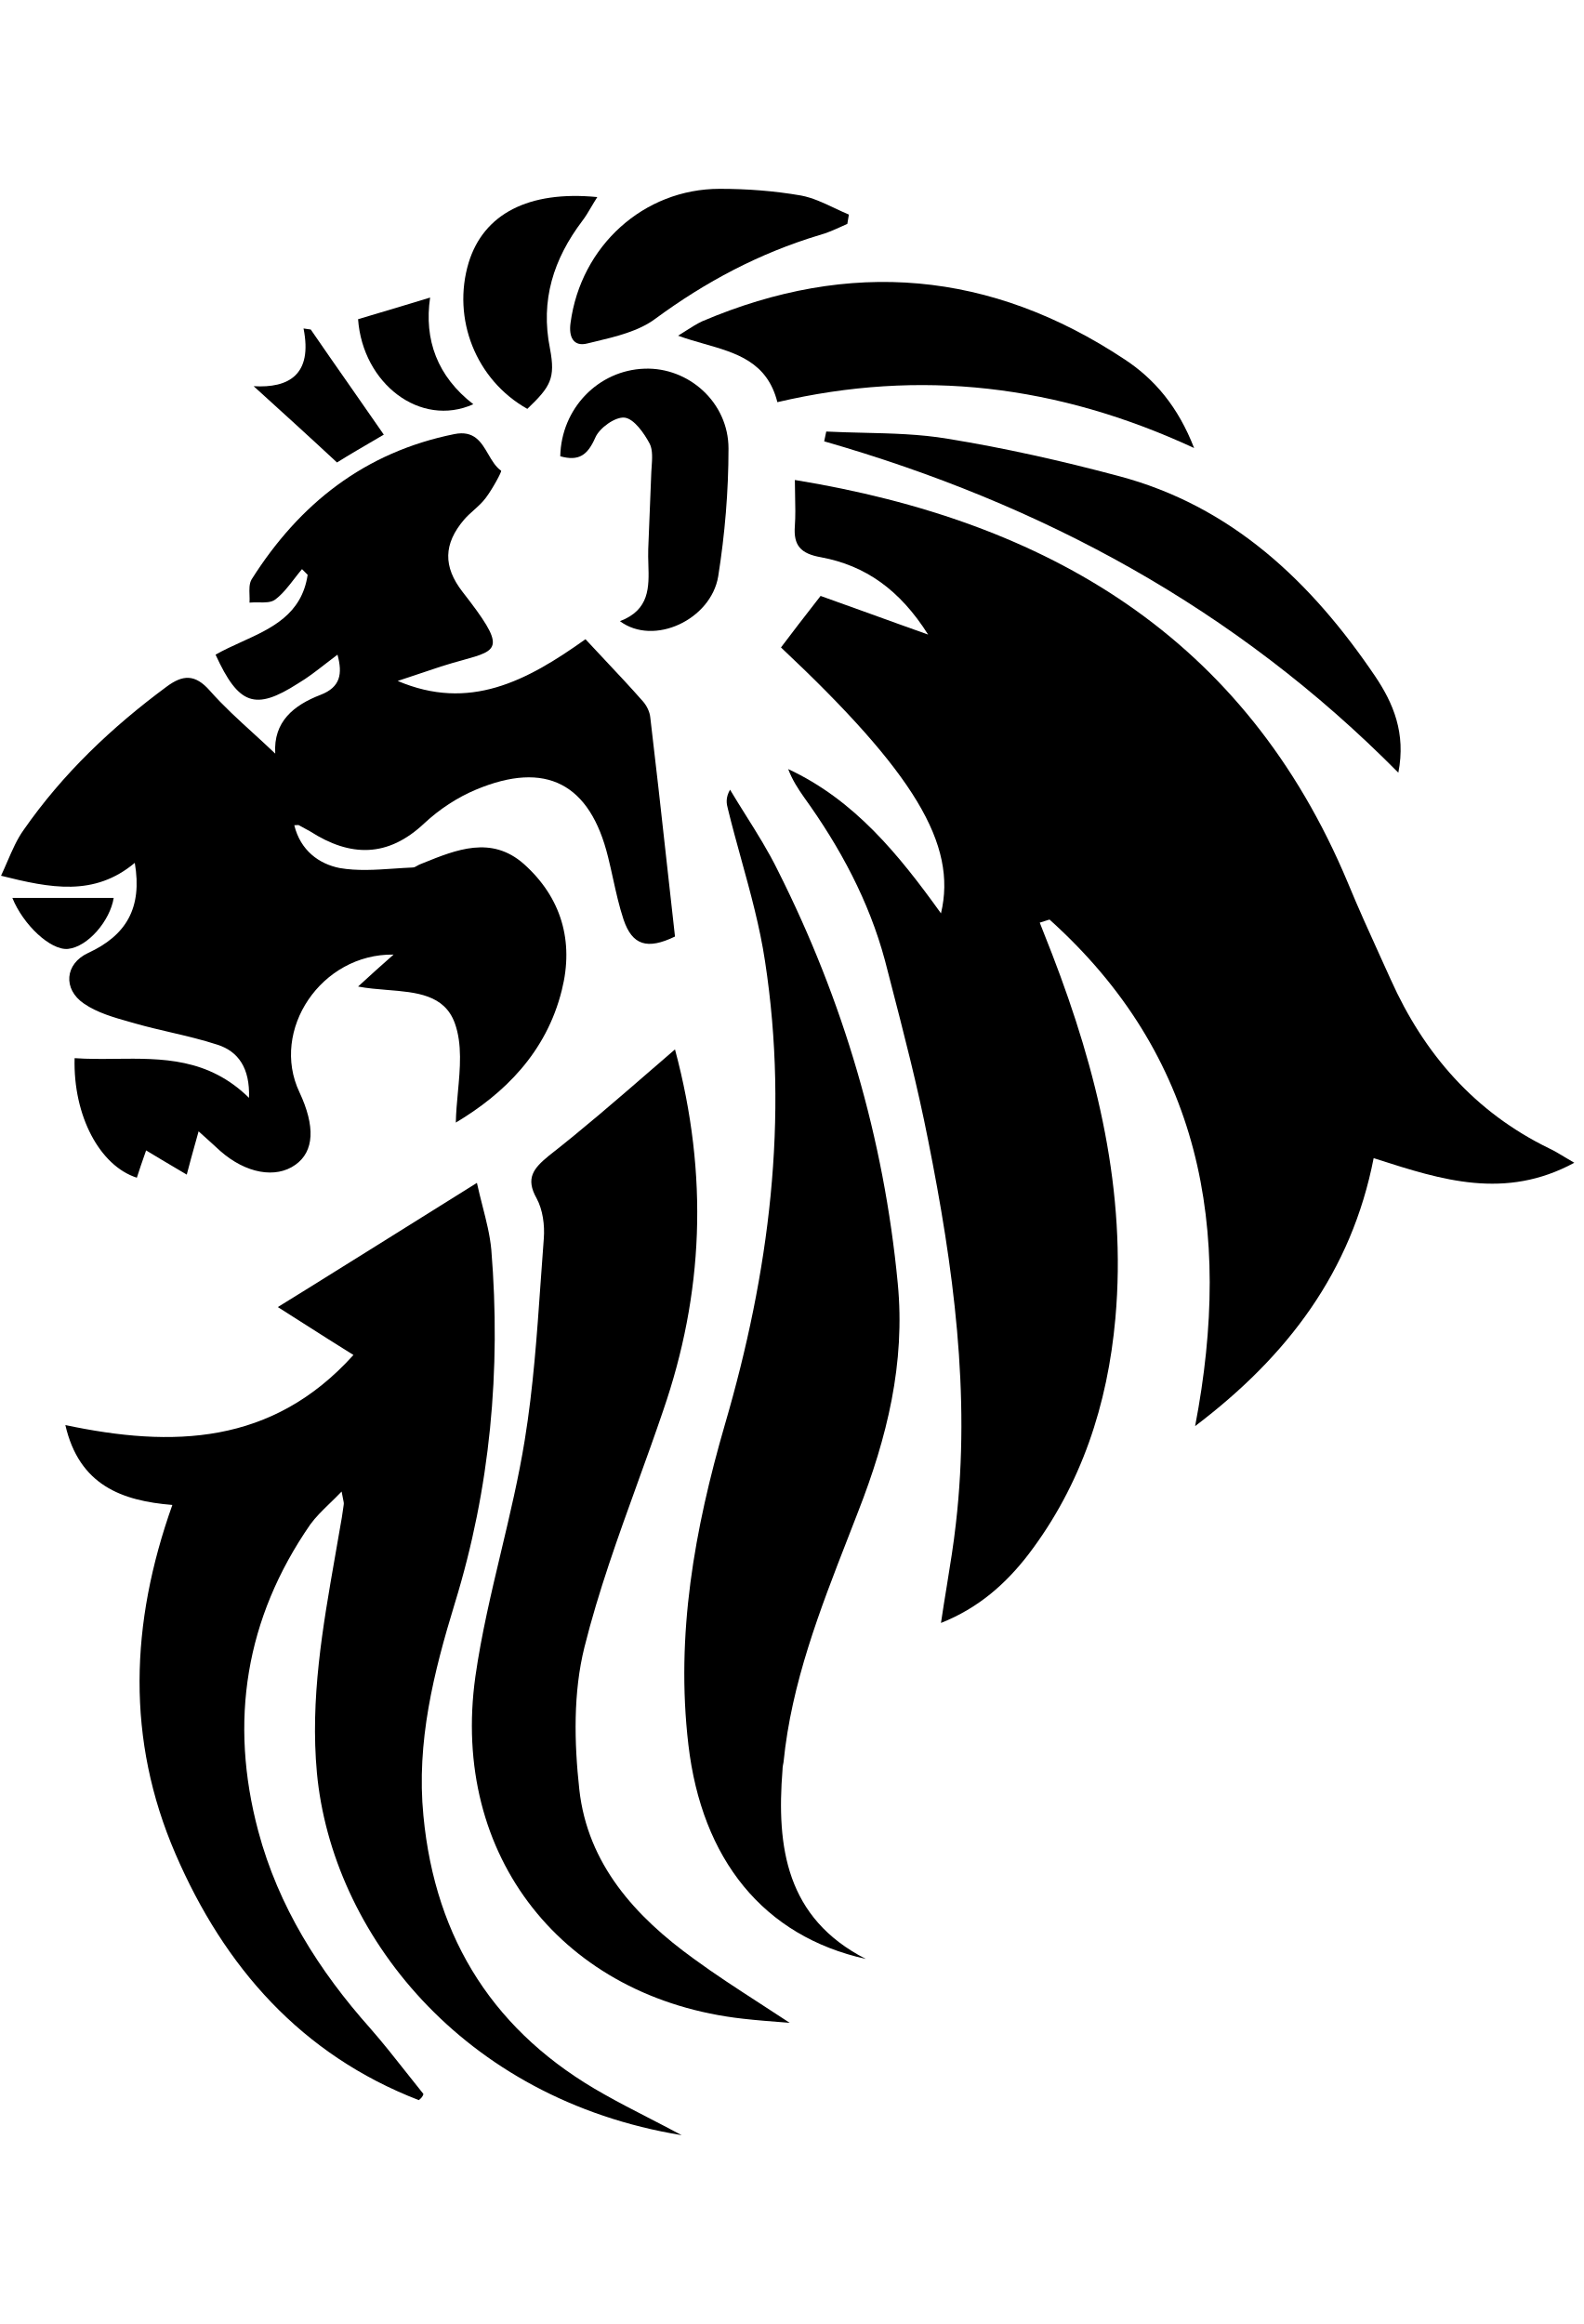
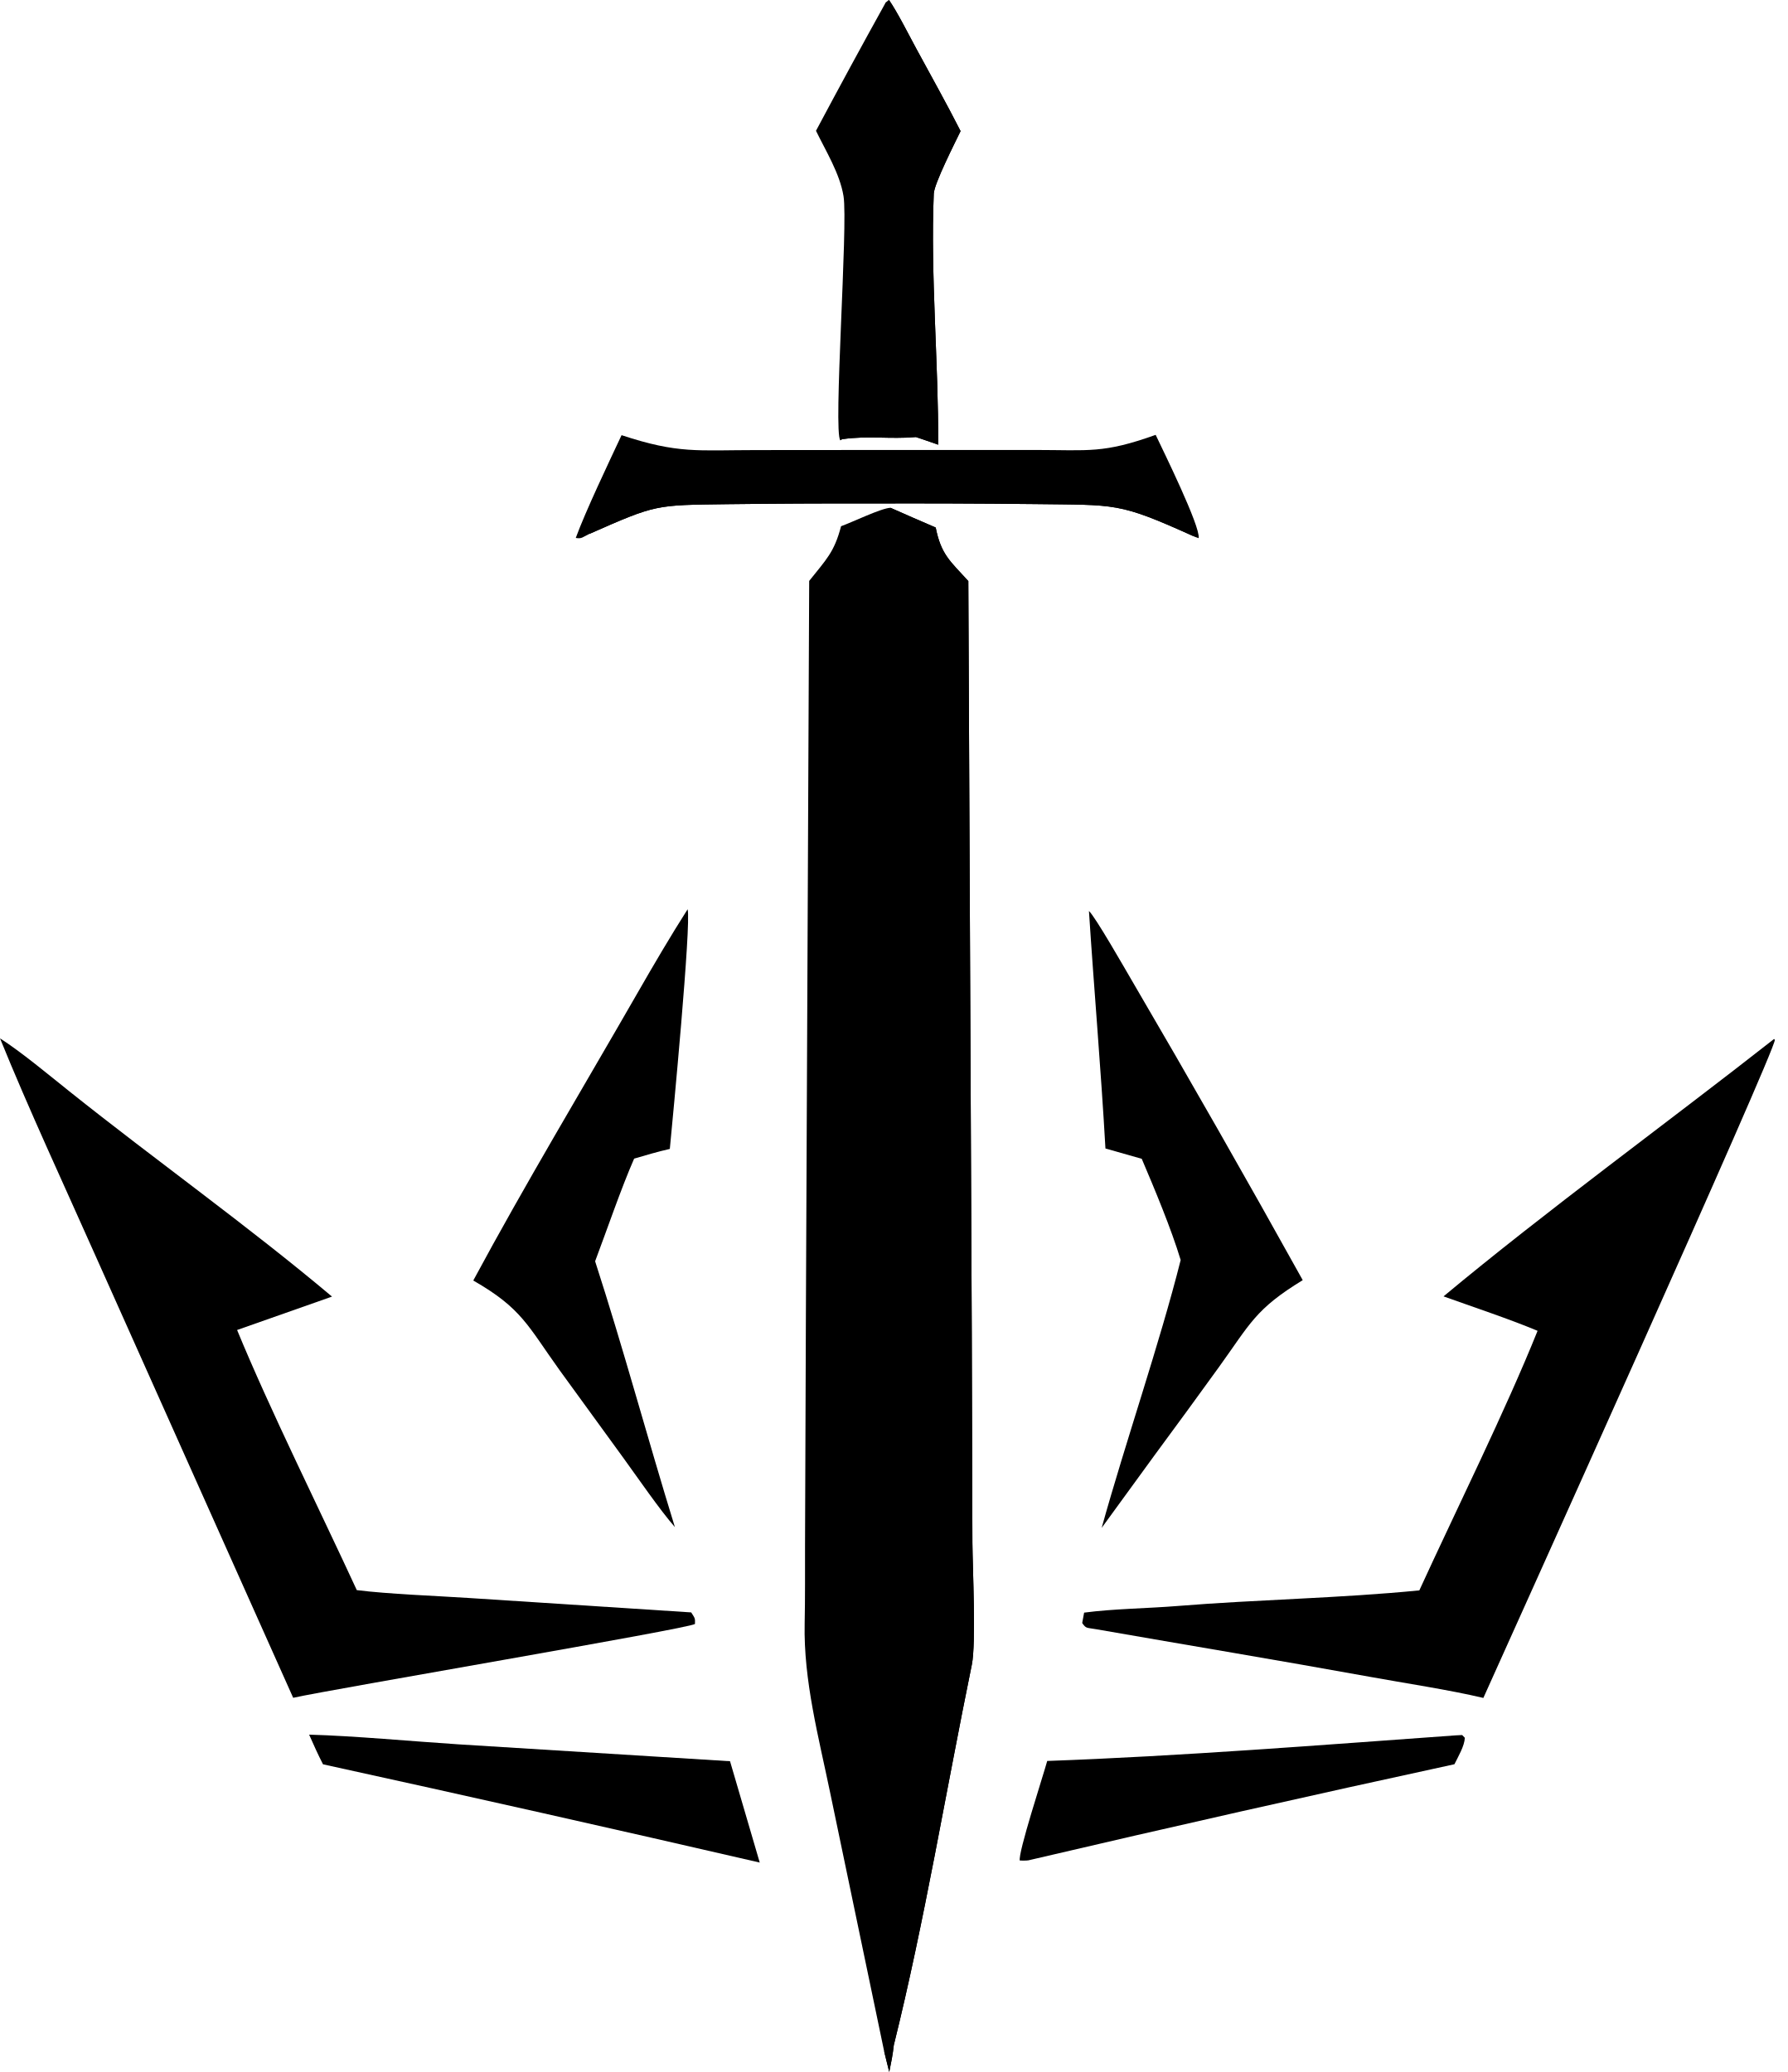
- <svg xmlns="http://www.w3.org/2000/svg" width="109" height="160" viewBox="0 0 109 160" fill="none">
-   <path d="M57.988 15.571C58.105 15.518 58.221 15.464 58.338 15.412L58.444 14.774C58.118 14.637 57.795 14.484 57.472 14.332C56.709 13.971 55.947 13.611 55.15 13.461C53.308 13.142 51.431 13 49.554 13C44.312 13 39.99 16.938 39.282 22.224C39.14 23.218 39.494 23.892 40.451 23.643C40.619 23.602 40.79 23.561 40.962 23.52C42.42 23.171 43.986 22.797 45.126 21.94C48.597 19.386 52.281 17.435 56.39 16.193C56.94 16.048 57.466 15.808 57.988 15.571Z" fill="black" />
-   <path d="M53.521 27.688C63.368 25.382 72.79 26.482 82.212 30.845C81.114 28.007 79.484 26.091 77.43 24.743C68.221 18.641 58.515 17.79 48.349 22.118C47.977 22.292 47.621 22.519 47.222 22.773L47.221 22.774C47.051 22.882 46.874 22.995 46.685 23.111C47.272 23.327 47.874 23.499 48.468 23.669C50.706 24.308 52.821 24.912 53.521 27.688Z" fill="black" />
-   <path d="M56.886 29.71C57.737 29.753 58.591 29.773 59.445 29.794C61.398 29.84 63.347 29.886 65.245 30.207C69.177 30.845 73.109 31.732 76.969 32.761C84.797 34.819 90.288 40.07 94.68 46.562C95.92 48.407 96.805 50.465 96.274 53.197C85.045 41.843 71.692 34.677 56.744 30.384C56.762 30.278 56.788 30.162 56.815 30.047C56.842 29.932 56.868 29.817 56.886 29.71Z" fill="black" />
-   <path d="M27.38 46.881C32.304 48.975 36.236 46.917 40.309 44.008C40.749 44.483 41.188 44.95 41.625 45.415C42.527 46.374 43.417 47.321 44.276 48.3C44.524 48.584 44.737 49.01 44.772 49.4C45.159 52.639 45.517 55.878 45.874 59.107L45.874 59.111C46.072 60.904 46.27 62.693 46.472 64.478C44.559 65.401 43.532 65.082 42.93 63.308C42.627 62.395 42.415 61.437 42.205 60.483C42.096 59.99 41.988 59.498 41.867 59.015C40.628 53.941 37.582 52.345 32.764 54.367C31.489 54.899 30.25 55.715 29.222 56.673C26.707 59.05 24.122 59.015 21.359 57.241C21.235 57.17 21.102 57.099 20.969 57.028C20.837 56.957 20.704 56.886 20.58 56.815C20.559 56.795 20.527 56.798 20.462 56.804C20.415 56.809 20.351 56.815 20.261 56.815C20.686 58.554 21.961 59.476 23.378 59.76C24.597 59.972 25.856 59.887 27.125 59.8C27.552 59.771 27.98 59.742 28.408 59.724C28.521 59.724 28.62 59.666 28.722 59.606C28.78 59.572 28.84 59.537 28.904 59.512L29.127 59.421C31.432 58.488 33.828 57.517 36.059 59.476C38.644 61.782 39.53 64.798 38.68 68.168C37.617 72.461 34.712 75.299 31.383 77.286C31.394 76.615 31.459 75.916 31.524 75.21C31.677 73.563 31.833 71.879 31.312 70.439C30.596 68.473 28.669 68.317 26.661 68.155C25.987 68.1 25.303 68.045 24.653 67.92C25.503 67.139 26.247 66.465 27.097 65.72C22.103 65.649 18.596 70.935 20.615 75.193C21.713 77.534 21.642 79.273 20.332 80.195C18.986 81.153 16.931 80.798 15.16 79.237C14.735 78.847 14.31 78.457 13.673 77.889C13.589 78.191 13.509 78.478 13.431 78.76L13.43 78.761C13.24 79.44 13.058 80.093 12.858 80.869C12.605 80.719 12.361 80.575 12.118 80.431C11.443 80.032 10.79 79.646 10.06 79.202L10.007 79.354C9.781 79.998 9.586 80.555 9.422 81.082C6.872 80.266 5.03 76.825 5.136 72.851C6.078 72.917 7.031 72.907 7.985 72.896C11.157 72.862 14.339 72.828 17.144 75.583C17.215 73.525 16.4 72.39 14.983 71.929C13.922 71.582 12.838 71.328 11.751 71.074C10.95 70.888 10.147 70.7 9.351 70.474C9.221 70.437 9.089 70.4 8.957 70.363C7.838 70.048 6.693 69.725 5.774 69.091C4.322 68.097 4.463 66.359 6.057 65.614C8.678 64.407 9.812 62.527 9.28 59.405C6.482 61.747 3.471 61.144 0.071 60.292C0.223 59.968 0.362 59.645 0.5 59.327C0.845 58.53 1.174 57.769 1.63 57.135C4.322 53.267 7.686 50.074 11.476 47.272C12.575 46.456 13.425 46.385 14.452 47.556C15.363 48.588 16.387 49.523 17.438 50.481C17.939 50.939 18.447 51.402 18.95 51.884C18.809 49.684 20.226 48.549 22.067 47.839C23.449 47.307 23.59 46.385 23.236 45.072C22.945 45.288 22.668 45.504 22.395 45.715C21.771 46.2 21.174 46.664 20.509 47.059C17.569 48.939 16.435 48.549 14.841 45.072C15.409 44.747 16.022 44.469 16.635 44.19C18.699 43.251 20.772 42.308 21.182 39.573L20.792 39.183C20.612 39.395 20.439 39.619 20.265 39.844C19.857 40.372 19.447 40.903 18.95 41.276C18.667 41.489 18.242 41.481 17.812 41.473C17.597 41.469 17.38 41.465 17.179 41.489C17.19 41.323 17.184 41.146 17.178 40.969C17.164 40.579 17.15 40.185 17.321 39.892C20.615 34.677 25.113 31.129 31.277 29.887C32.648 29.608 33.135 30.443 33.617 31.271C33.87 31.706 34.122 32.138 34.5 32.406C34.571 32.442 33.898 33.684 33.437 34.287C33.201 34.602 32.91 34.863 32.62 35.123C32.387 35.332 32.154 35.54 31.95 35.777C30.533 37.444 30.497 39.005 31.843 40.744C34.863 44.614 34.382 44.748 31.849 45.45C31.41 45.571 30.91 45.71 30.356 45.888C29.86 46.048 29.364 46.216 28.868 46.385C28.372 46.553 27.876 46.722 27.38 46.881Z" fill="black" />
-   <path d="M94.574 79.734C93.05 87.539 88.658 93.357 82.283 98.182C84.904 84.523 82.672 72.674 72.258 63.308C72.152 63.343 72.037 63.379 71.922 63.414C71.807 63.45 71.692 63.485 71.585 63.52C71.727 63.875 71.869 64.239 72.01 64.602L72.011 64.604C72.153 64.967 72.294 65.33 72.436 65.685C75.553 73.774 77.572 82.04 76.792 90.767C76.261 96.692 74.455 102.227 70.806 107.016C69.248 109.039 67.371 110.706 64.785 111.735C64.914 110.852 65.053 109.998 65.19 109.161C65.426 107.708 65.655 106.305 65.812 104.888C66.839 95.983 65.635 87.184 63.899 78.492C63.173 74.79 62.22 71.115 61.269 67.444L61.267 67.438L61.266 67.432C61.152 66.991 61.038 66.551 60.924 66.11C59.826 62.03 57.842 58.341 55.363 54.899C54.938 54.296 54.548 53.693 54.265 52.948C58.834 55.077 61.88 58.837 64.785 62.882C65.918 58.128 62.943 53.196 53.769 44.575C54.533 43.555 55.326 42.534 56.199 41.411L56.496 41.028C57.615 41.424 58.733 41.829 59.909 42.254C61.153 42.704 62.46 43.178 63.899 43.688C61.951 40.602 59.578 38.934 56.532 38.367C55.115 38.118 54.619 37.551 54.725 36.203C54.772 35.518 54.757 34.818 54.741 34.112C54.733 33.757 54.725 33.401 54.725 33.045C72.117 35.883 85.718 43.83 92.803 60.789C93.517 62.522 94.295 64.234 95.071 65.941C95.295 66.435 95.52 66.929 95.743 67.423C98.045 72.567 101.551 76.576 106.652 79.06C106.991 79.218 107.301 79.405 107.674 79.63C107.886 79.758 108.118 79.899 108.388 80.053C103.613 82.636 99.25 81.235 94.793 79.804L94.574 79.734Z" fill="black" />
-   <path d="M12.079 127.629C15.444 135.434 20.757 141.465 28.833 144.587C28.974 144.481 29.116 144.339 29.151 144.162C28.761 143.678 28.374 143.187 27.985 142.695C27.177 141.67 26.364 140.639 25.503 139.656C21.961 135.683 19.163 131.248 17.781 126.068C15.762 118.511 16.896 111.416 21.359 104.959C21.733 104.444 22.183 104.007 22.69 103.514C22.952 103.26 23.23 102.99 23.52 102.688C23.557 102.903 23.591 103.059 23.616 103.18C23.663 103.397 23.684 103.496 23.661 103.611L23.635 103.797C23.572 104.239 23.506 104.706 23.413 105.172C23.304 105.814 23.191 106.455 23.079 107.096C22.212 112.048 21.349 116.97 21.819 122.059C22.847 133.022 31.773 144.517 46.933 147C46.105 146.556 45.326 146.155 44.581 145.771C43.542 145.236 42.569 144.735 41.62 144.197C34.11 140.011 29.966 133.589 29.151 125.004C28.656 119.93 29.86 115.141 31.312 110.387C33.756 102.44 34.5 94.315 33.827 86.049C33.733 85.033 33.481 84.049 33.219 83.023C33.088 82.508 32.954 81.982 32.835 81.437C32.446 81.685 19.163 89.987 19.127 89.987C19.704 90.353 20.277 90.718 20.85 91.084L20.852 91.085L20.855 91.087C22.004 91.82 23.154 92.553 24.334 93.286C18.738 99.495 11.866 99.672 4.499 98.111C5.455 102.262 8.395 103.327 11.866 103.611C8.962 111.77 8.678 119.753 12.079 127.629Z" fill="black" />
-   <path d="M59.613 134.867C52.565 133.306 48.314 128.019 47.393 120.108C46.508 112.551 47.818 105.278 49.908 98.076C52.954 87.646 54.336 77.038 52.671 66.181C52.315 63.805 51.673 61.476 51.032 59.152C50.716 58.007 50.401 56.863 50.121 55.715C50.014 55.325 49.943 54.935 50.262 54.367C50.614 54.959 50.981 55.543 51.348 56.128C52.126 57.368 52.907 58.611 53.556 59.937C58.055 68.878 60.853 78.35 61.809 88.355C62.341 93.854 61.066 98.999 59.082 104.072C58.859 104.651 58.633 105.23 58.408 105.809C56.45 110.834 54.486 115.874 53.946 121.314C53.911 121.491 53.875 121.669 53.875 121.846C53.45 127.168 54.123 132.064 59.613 134.867Z" fill="black" />
-   <path d="M45.657 97.118C48.42 89.1 48.81 80.976 46.472 72.248C45.91 72.733 45.356 73.212 44.81 73.685C42.4 75.772 40.127 77.741 37.759 79.592C36.731 80.444 36.165 81.118 36.944 82.501C37.369 83.282 37.511 84.346 37.44 85.269C37.364 86.255 37.295 87.245 37.225 88.237C36.97 91.88 36.714 95.543 36.129 99.14C35.712 101.716 35.106 104.268 34.5 106.818C33.82 109.678 33.141 112.537 32.729 115.425C30.993 127.806 38.786 137.598 51.148 138.982C52.069 139.088 52.99 139.159 54.371 139.266C53.683 138.813 53.023 138.385 52.385 137.972C50.724 136.895 49.216 135.918 47.783 134.867C43.745 131.957 40.451 128.339 39.884 123.194C39.53 119.966 39.459 116.525 40.238 113.402C41.197 109.56 42.549 105.82 43.902 102.076C44.498 100.428 45.094 98.778 45.657 97.118Z" fill="black" />
-   <path d="M38.573 31.413C38.644 28.113 41.194 25.488 44.382 25.382C47.393 25.275 50.156 27.688 50.156 30.881C50.156 33.825 49.908 36.77 49.448 39.679C48.952 42.66 45.02 44.504 42.682 42.766C44.735 41.984 44.687 40.421 44.639 38.851C44.628 38.498 44.617 38.144 44.63 37.799L44.843 32.477C44.848 32.379 44.855 32.278 44.863 32.174C44.903 31.605 44.946 30.982 44.737 30.561C44.347 29.817 43.639 28.823 43.001 28.752C42.363 28.681 41.265 29.462 40.982 30.136C40.451 31.342 39.849 31.768 38.573 31.413Z" fill="black" />
-   <path d="M36.306 28.149C32.764 26.162 31.1 21.94 32.269 18.073C33.296 14.738 36.377 13.106 41.124 13.568C40.972 13.803 40.836 14.032 40.706 14.252C40.503 14.597 40.313 14.918 40.096 15.2C38.113 17.825 37.192 20.663 37.865 23.998C38.255 26.056 37.9 26.623 36.306 28.149Z" fill="black" />
-   <path d="M20.898 22.614C21.536 25.808 19.871 26.73 17.463 26.588C19.34 28.291 21.217 29.994 23.201 31.839C23.989 31.345 24.992 30.76 26.151 30.083L26.424 29.923C25.61 28.742 24.812 27.6 24.026 26.476C23.135 25.201 22.26 23.948 21.394 22.685C21.306 22.668 21.226 22.659 21.146 22.65C21.067 22.641 20.987 22.632 20.898 22.614Z" fill="black" />
-   <path d="M24.653 21.976L25.511 21.72C26.864 21.317 28.177 20.926 29.612 20.486C29.187 23.395 30.108 25.914 32.587 27.83C28.939 29.462 24.972 26.411 24.653 21.976Z" fill="black" />
-   <path d="M7.828 61.818H0.85C1.594 63.662 3.471 65.436 4.676 65.33C6.057 65.188 7.58 63.379 7.828 61.818Z" fill="black" />
+ <svg xmlns="http://www.w3.org/2000/svg" width="138" height="160" viewBox="0 0 138 160" fill="none">
+   <path d="M64.937 40.635C65.824 40.318 68.025 39.243 68.751 39.211C69.911 39.726 71.076 40.235 72.243 40.736C72.66 42.819 73.345 43.317 74.763 44.871L75.028 102.95L75.078 119.149C75.092 121.042 75.37 126.907 75.034 128.544C73.058 138.166 71.372 148.424 69.01 157.92C68.925 158.684 68.81 159.253 68.657 160L68.274 158.454L64.101 138.462C63.211 134.155 62.032 129.761 62.126 125.368C62.169 123.365 62.148 121.34 62.155 119.334L62.222 101.432L62.476 44.859C63.788 43.203 64.408 42.66 64.937 40.635Z" fill="black" />
+   <path d="M68.751 39.211C69.912 39.726 71.077 40.235 72.244 40.736C72.66 42.819 73.345 43.317 74.763 44.871L75.029 102.95L75.078 119.149C75.092 121.042 75.37 126.907 75.034 128.544C73.059 138.166 71.372 148.424 69.011 157.92C68.679 157.05 68.712 156.125 68.669 155.181L68.705 128.192C68.558 98.531 68.573 68.871 68.751 39.211Z" fill="black" />
+   <path d="M68.669 155.182C68.712 156.125 68.679 157.05 69.011 157.92C68.925 158.684 68.81 159.254 68.657 160L68.274 158.454C68.413 157.364 68.546 156.273 68.669 155.182Z" fill="black" />
+   <path d="M136.974 80.229L137.031 80.298C137.112 81.058 116.556 126.595 114.527 131.115C111.897 130.49 108.424 129.968 105.724 129.477C98.709 128.204 91.657 127.036 84.633 125.809C83.866 125.675 83.859 125.769 83.555 125.328L83.703 124.527C85.985 124.225 88.626 124.202 90.953 124.012C97.052 123.516 103.521 123.413 109.584 122.809C112.408 116.64 116.235 108.934 118.713 102.766C116.53 101.852 113.697 100.912 111.452 100.106C119.411 93.477 128.726 86.703 136.974 80.229Z" fill="black" />
+   <path d="M0 80.18C1.64 81.23 3.77 83.007 5.34 84.261C11.996 89.578 19.129 94.649 25.634 100.123L18.306 102.703C20.848 108.88 24.689 116.59 27.547 122.789C29.981 123.097 33.707 123.233 36.234 123.399L53.367 124.51C53.627 124.934 53.685 124.927 53.657 125.404C53.135 125.774 25.63 130.433 22.636 131.104L7.415 97.063C4.996 91.62 2.221 85.654 0 80.18Z" fill="black" />
+   <path d="M53.089 70.215C53.383 71.322 51.928 86.51 51.716 88.72C50.773 88.932 49.887 89.199 48.961 89.469C47.971 91.719 46.842 95.025 45.948 97.396C48.175 104.279 49.993 111.075 52.107 117.922C50.954 116.613 49.184 114.032 48.101 112.542L43.21 105.812C40.748 102.383 40.293 101.028 36.54 98.882C40.57 91.393 44.994 84.044 49.228 76.665C50.463 74.513 51.755 72.307 53.089 70.215Z" fill="black" />
+   <path d="M84.075 70.346C84.564 70.788 86.859 74.813 87.368 75.68C91.859 83.355 96.264 91.08 100.581 98.853C96.913 101.093 96.54 102.199 94.09 105.596C92.465 107.847 90.828 110.088 89.179 112.321L85.058 117.982C86.908 111.32 89.53 103.766 91.157 97.299C90.43 94.885 89.146 91.819 88.152 89.483L85.349 88.686C85.007 82.609 84.47 76.438 84.075 70.346Z" fill="black" />
+   <path d="M68.369 0.22L68.638 0C69.251 0.873 70.188 2.726 70.721 3.713C71.862 5.821 73.081 7.99 74.164 10.123C73.736 11.012 72.128 14.177 72.096 14.947C71.833 21.231 72.468 28.094 72.436 34.34C71.874 34.147 71.279 33.929 70.72 33.75C68.667 33.925 67.044 33.627 65.046 33.912L64.88 34.006C64.317 33.347 65.487 17.366 65.127 15.148C64.841 13.393 63.75 11.647 63.001 10.1C64.762 6.791 66.55 3.498 68.369 0.22Z" fill="black" />
+   <path d="M68.369 0.22L68.638 0C69.251 0.873 70.188 2.726 70.721 3.713C71.862 5.821 73.081 7.99 74.164 10.123C73.736 11.012 72.128 14.177 72.096 14.947C71.833 21.231 72.468 28.094 72.436 34.34C71.874 34.147 71.279 33.929 70.72 33.75C69.69 32.792 69.122 32.304 68.593 30.956C68.944 29.52 68.691 1.831 68.369 0.22Z" fill="black" />
+   <path d="M65.047 33.912C65.939 33.316 68.243 31.14 68.594 30.956C69.122 32.304 69.69 32.792 70.72 33.75C68.667 33.925 67.044 33.627 65.047 33.912Z" fill="black" />
+   <path d="M47.99 33.604C52.39 35.054 53.808 34.757 58.436 34.755L69.85 34.746L79.888 34.746C84.109 34.75 85.166 35.032 89.227 33.58C89.791 34.773 92.691 40.654 92.547 41.556C92.472 41.529 92.175 41.433 92.12 41.394C86.314 38.772 86.231 39.01 79.862 38.924C75.626 38.88 71.387 38.865 67.15 38.879C63.504 38.87 59.858 38.888 56.211 38.932C50.578 39.008 50.73 38.924 45.496 41.232C44.962 41.486 44.93 41.618 44.453 41.54C45.213 39.467 47.008 35.697 47.99 33.604Z" fill="black" />
+   <path d="M50.031 36.776L87.439 36.798C88.311 37.598 91.665 40.581 92.12 41.394C86.315 38.772 86.231 39.01 79.863 38.924C75.626 38.88 71.387 38.865 67.15 38.879C63.504 38.87 59.858 38.888 56.211 38.932C50.578 39.008 50.73 38.924 45.496 41.232C46.186 39.879 48.765 37.792 50.031 36.776Z" fill="black" />
+   <path d="M23.867 133.949C27.347 134.044 31.851 134.469 35.397 134.698L56.364 136.002L58.658 143.827C47.433 141.235 36.193 138.706 24.939 136.24C24.54 135.463 24.22 134.746 23.867 133.949Z" fill="black" />
+   <path d="M112.376 134.006L112.89 133.98L113.098 134.193C113.067 134.833 112.592 135.629 112.293 136.235C101.309 138.617 90.344 141.09 79.401 143.655C79.19 143.686 78.957 143.672 78.739 143.672C78.576 143.123 80.549 137.095 80.854 135.981C91.181 135.609 102.047 134.747 112.376 134.006Z" fill="black" />
</svg>
